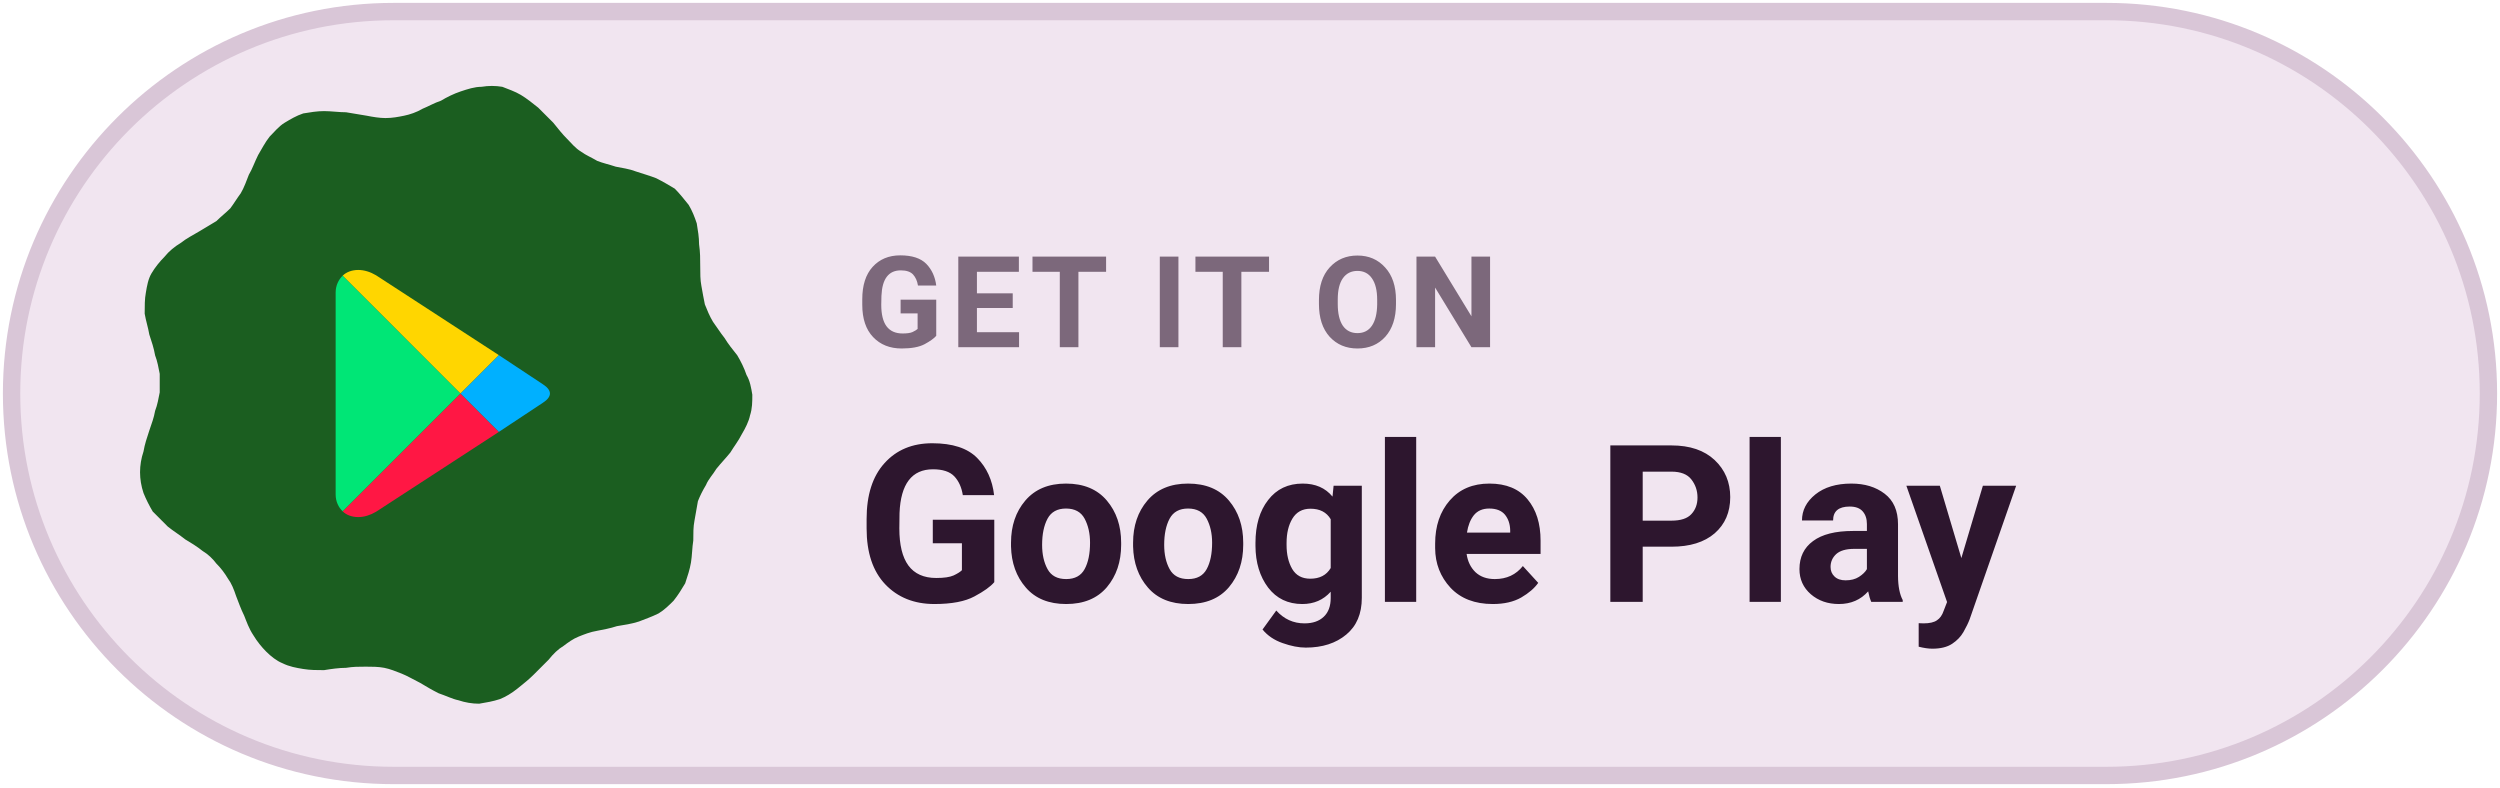
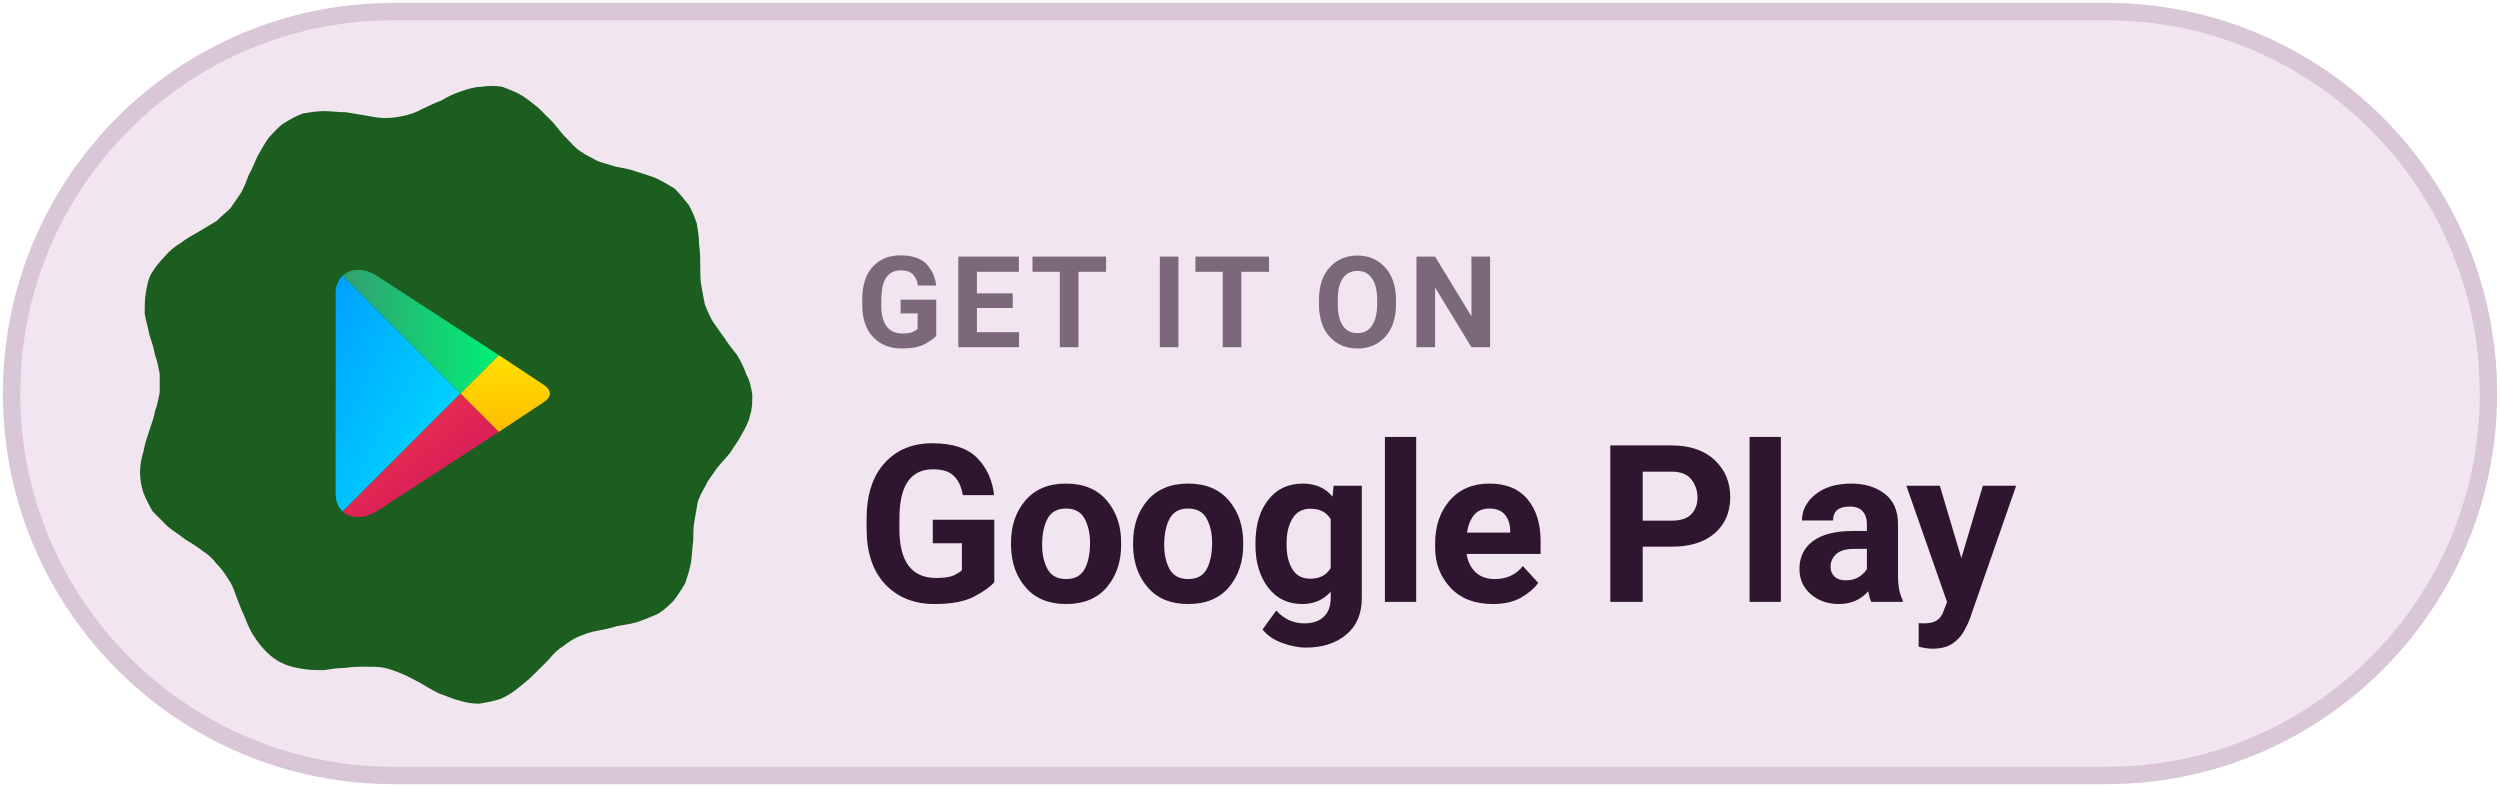
<svg xmlns="http://www.w3.org/2000/svg" width="216" height="68" viewBox="0 0 216 68">
  <defs>
+     <linearGradient id="gpB" x1="0" y1="0" x2="1" y2="1">
+       <stop offset="0" stop-color="#00A0FF" />
+       <stop offset="1" stop-color="#00E3FF" />
+     </linearGradient>
+     <linearGradient id="gpG" x1="0" y1="0" x2="1" y2="0">
+       <stop offset="0" stop-color="#32A071" />
+       <stop offset="1" stop-color="#00F076" />
+     </linearGradient>
+     <linearGradient id="gpY" x1="0" y1="0" x2="0" y2="1">
+       <stop offset="0" stop-color="#FFE000" />
+       <stop offset="1" stop-color="#FFBD00" />
+     </linearGradient>
+     <linearGradient id="gpR" x1="0" y1="0" x2="1" y2="1">
+       <stop offset="0" stop-color="#FF3A44" />
+       <stop offset="1" stop-color="#C31162" />
+     </linearGradient>
    <style>
      .sub { font-family: system-ui, -apple-system, 'Segoe UI', Roboto, Helvetica, Arial, sans-serif; font-size: 11px; font-weight: 600; text-transform: uppercase; letter-spacing: 0.6px; fill: #7c687b; }
      .title { font-family: system-ui, -apple-system, 'Segoe UI', Roboto, Helvetica, Arial, sans-serif; font-size: 19px; font-weight: 700; letter-spacing: -0.2px; fill: #2d162e; }
    </style>
  </defs>
  <path d="M34,1H182A33,33 0 0 1 215,34V34A33,33 0 0 1 182,67H34A33,33 0 0 1 1,34V34A33,33 0 0 1 34,1Z" fill="#f1e5f0" stroke="#d9c6d7" stroke-width="1.5" />
  <path d="M63.1,39.1C62.7,39.6 62.3,40.0 61.9,40.5C61.6,41.0 61.2,41.4 61.0,41.9C60.7,42.4 60.5,42.8 60.3,43.3C60.2,43.9 60.1,44.4 60.0,45.0C59.9,45.5 59.9,46.1 59.9,46.7C59.8,47.3 59.8,48.0 59.7,48.6C59.6,49.2 59.4,49.8 59.2,50.4C58.9,50.9 58.6,51.4 58.2,51.9C57.8,52.3 57.4,52.7 56.9,53.0C56.3,53.3 55.7,53.5 55.2,53.7C54.6,53.9 53.9,54.0 53.3,54.1C52.7,54.3 52.1,54.4 51.6,54.5C51.0,54.6 50.5,54.8 50.0,55.0C49.5,55.2 49.1,55.5 48.7,55.8C48.2,56.1 47.8,56.5 47.4,57.0C47.0,57.4 46.6,57.8 46.1,58.3C45.7,58.7 45.2,59.1 44.7,59.5C44.2,59.9 43.7,60.2 43.2,60.4C42.6,60.6 42.0,60.7 41.4,60.8C40.8,60.8 40.2,60.7 39.6,60.5C39.1,60.4 38.5,60.1 37.9,59.9C37.3,59.6 36.8,59.3 36.3,59.0C35.7,58.7 35.2,58.4 34.7,58.2C34.2,58.0 33.7,57.8 33.2,57.7C32.7,57.6 32.1,57.6 31.6,57.6C31.0,57.6 30.5,57.6 29.9,57.7C29.3,57.7 28.6,57.8 28.0,57.9C27.4,57.9 26.8,57.9 26.2,57.8C25.6,57.7 25.0,57.6 24.4,57.3C23.9,57.1 23.4,56.7 23.0,56.3C22.6,55.9 22.2,55.4 21.9,54.9C21.5,54.3 21.3,53.7 21.1,53.2C20.8,52.6 20.6,52.0 20.4,51.5C20.2,50.9 20.0,50.4 19.7,50.0C19.4,49.5 19.1,49.1 18.7,48.7C18.4,48.3 18.0,47.9 17.5,47.6C17.0,47.2 16.5,46.9 16.0,46.6C15.5,46.2 15.0,45.9 14.5,45.5C14.1,45.1 13.6,44.6 13.2,44.2C12.9,43.7 12.6,43.1 12.4,42.6C12.2,42.0 12.1,41.4 12.1,40.8C12.1,40.2 12.2,39.6 12.4,39.0C12.5,38.4 12.7,37.8 12.9,37.2C13.1,36.6 13.3,36.1 13.4,35.5C13.6,35.0 13.7,34.4 13.8,33.9C13.8,33.4 13.8,32.9 13.8,32.3C13.7,31.8 13.6,31.2 13.4,30.7C13.3,30.1 13.1,29.5 12.9,28.9C12.8,28.3 12.6,27.7 12.5,27.1C12.5,26.5 12.5,25.8 12.6,25.3C12.7,24.7 12.8,24.1 13.1,23.6C13.4,23.1 13.8,22.6 14.2,22.2C14.6,21.7 15.1,21.3 15.6,21.0C16.1,20.6 16.7,20.3 17.2,20.0C17.7,19.7 18.2,19.4 18.7,19.1C19.1,18.7 19.5,18.4 19.9,18.0C20.2,17.6 20.5,17.1 20.8,16.7C21.1,16.2 21.3,15.6 21.5,15.1C21.8,14.6 22.0,14.0 22.3,13.4C22.6,12.9 22.9,12.3 23.3,11.8C23.7,11.4 24.1,10.9 24.6,10.6C25.1,10.3 25.6,10.0 26.2,9.8C26.8,9.7 27.4,9.6 28.0,9.6C28.6,9.6 29.3,9.7 29.9,9.7C30.5,9.8 31.1,9.9 31.7,10.0C32.2,10.1 32.8,10.2 33.3,10.2C33.9,10.2 34.4,10.1 34.9,10.0C35.4,9.9 36.0,9.7 36.5,9.4C37.0,9.2 37.5,8.9 38.1,8.7C38.6,8.4 39.2,8.1 39.8,7.9C40.4,7.7 41.0,7.5 41.6,7.5C42.2,7.4 42.8,7.4 43.4,7.5C43.9,7.7 44.5,7.9 45.0,8.2C45.5,8.5 46.0,8.9 46.5,9.3C46.9,9.7 47.4,10.2 47.8,10.6C48.2,11.1 48.6,11.6 49.0,12.0C49.4,12.4 49.7,12.8 50.2,13.1C50.6,13.4 51.1,13.6 51.6,13.9C52.1,14.1 52.6,14.2 53.2,14.4C53.7,14.5 54.4,14.6 54.9,14.8C55.5,15.0 56.2,15.2 56.7,15.4C57.3,15.7 57.8,16.0 58.3,16.3C58.7,16.7 59.1,17.2 59.5,17.7C59.8,18.2 60.0,18.7 60.2,19.3C60.3,19.9 60.4,20.5 60.4,21.1C60.5,21.8 60.5,22.4 60.5,23.0C60.5,23.6 60.5,24.2 60.6,24.7C60.7,25.3 60.8,25.8 60.9,26.3C61.1,26.8 61.3,27.3 61.6,27.8C61.9,28.2 62.2,28.7 62.6,29.2C62.9,29.7 63.3,30.2 63.7,30.7C64.0,31.2 64.3,31.8 64.5,32.4C64.8,32.9 64.9,33.5 65.0,34.1C65.0,34.7 65.0,35.3 64.8,35.9C64.7,36.4 64.4,37.0 64.1,37.5C63.8,38.1 63.4,38.6 63.1,39.1Z" fill="#1b5e20" />
  <g transform="translate(26, 22)">
-     <path d="M3.609 1.814L13.793 12 3.61 22.186c-.34-.33-.61-.83-.61-1.46V3.274c0-.63.27-1.13.61-1.46z" fill="#00E676" />
-     <path d="M17.106 8.687l-3.313 3.313L3.61 1.814c.32-.31.8-.49 1.34-.49.52 0 1.05.17 1.54.46l10.616 6.903z" fill="#FFD600" />
-     <path d="M17.106 15.313L6.49 22.216c-.49.29-1.02.46-1.54.46-.54 0-1.02-.18-1.34-.49l10.183-10.183 3.313 3.313z" fill="#FF1744" />
-     <path d="M20.914 11.207c.8.52.8 1.066 0 1.586l-3.808 2.52-3.313-3.313 3.313-3.313 3.808 2.52z" fill="#00B0FF" />
+     <path d="M3.609 1.814L13.793 12 3.61 22.186c-.34-.33-.61-.83-.61-1.46V3.274c0-.63.27-1.13.61-1.46z" fill="url(#gpB)" />
+     <path d="M17.106 8.687l-3.313 3.313L3.61 1.814c.32-.31.8-.49 1.34-.49.52 0 1.05.17 1.54.46l10.616 6.903z" fill="url(#gpG)" />
+     <path d="M17.106 15.313L6.49 22.216c-.49.29-1.02.46-1.54.46-.54 0-1.02-.18-1.34-.49l10.183-10.183 3.313 3.313z" fill="url(#gpR)" />
+     <path d="M20.914 11.207c.8.52.8 1.066 0 1.586l-3.808 2.52-3.313-3.313 3.313-3.313 3.808 2.52z" fill="url(#gpY)" />
  </g>
  <text x="74" y="30" class="sub">GET IT ON</text>
  <text x="74" y="52" class="title">Google Play</text>
</svg>
